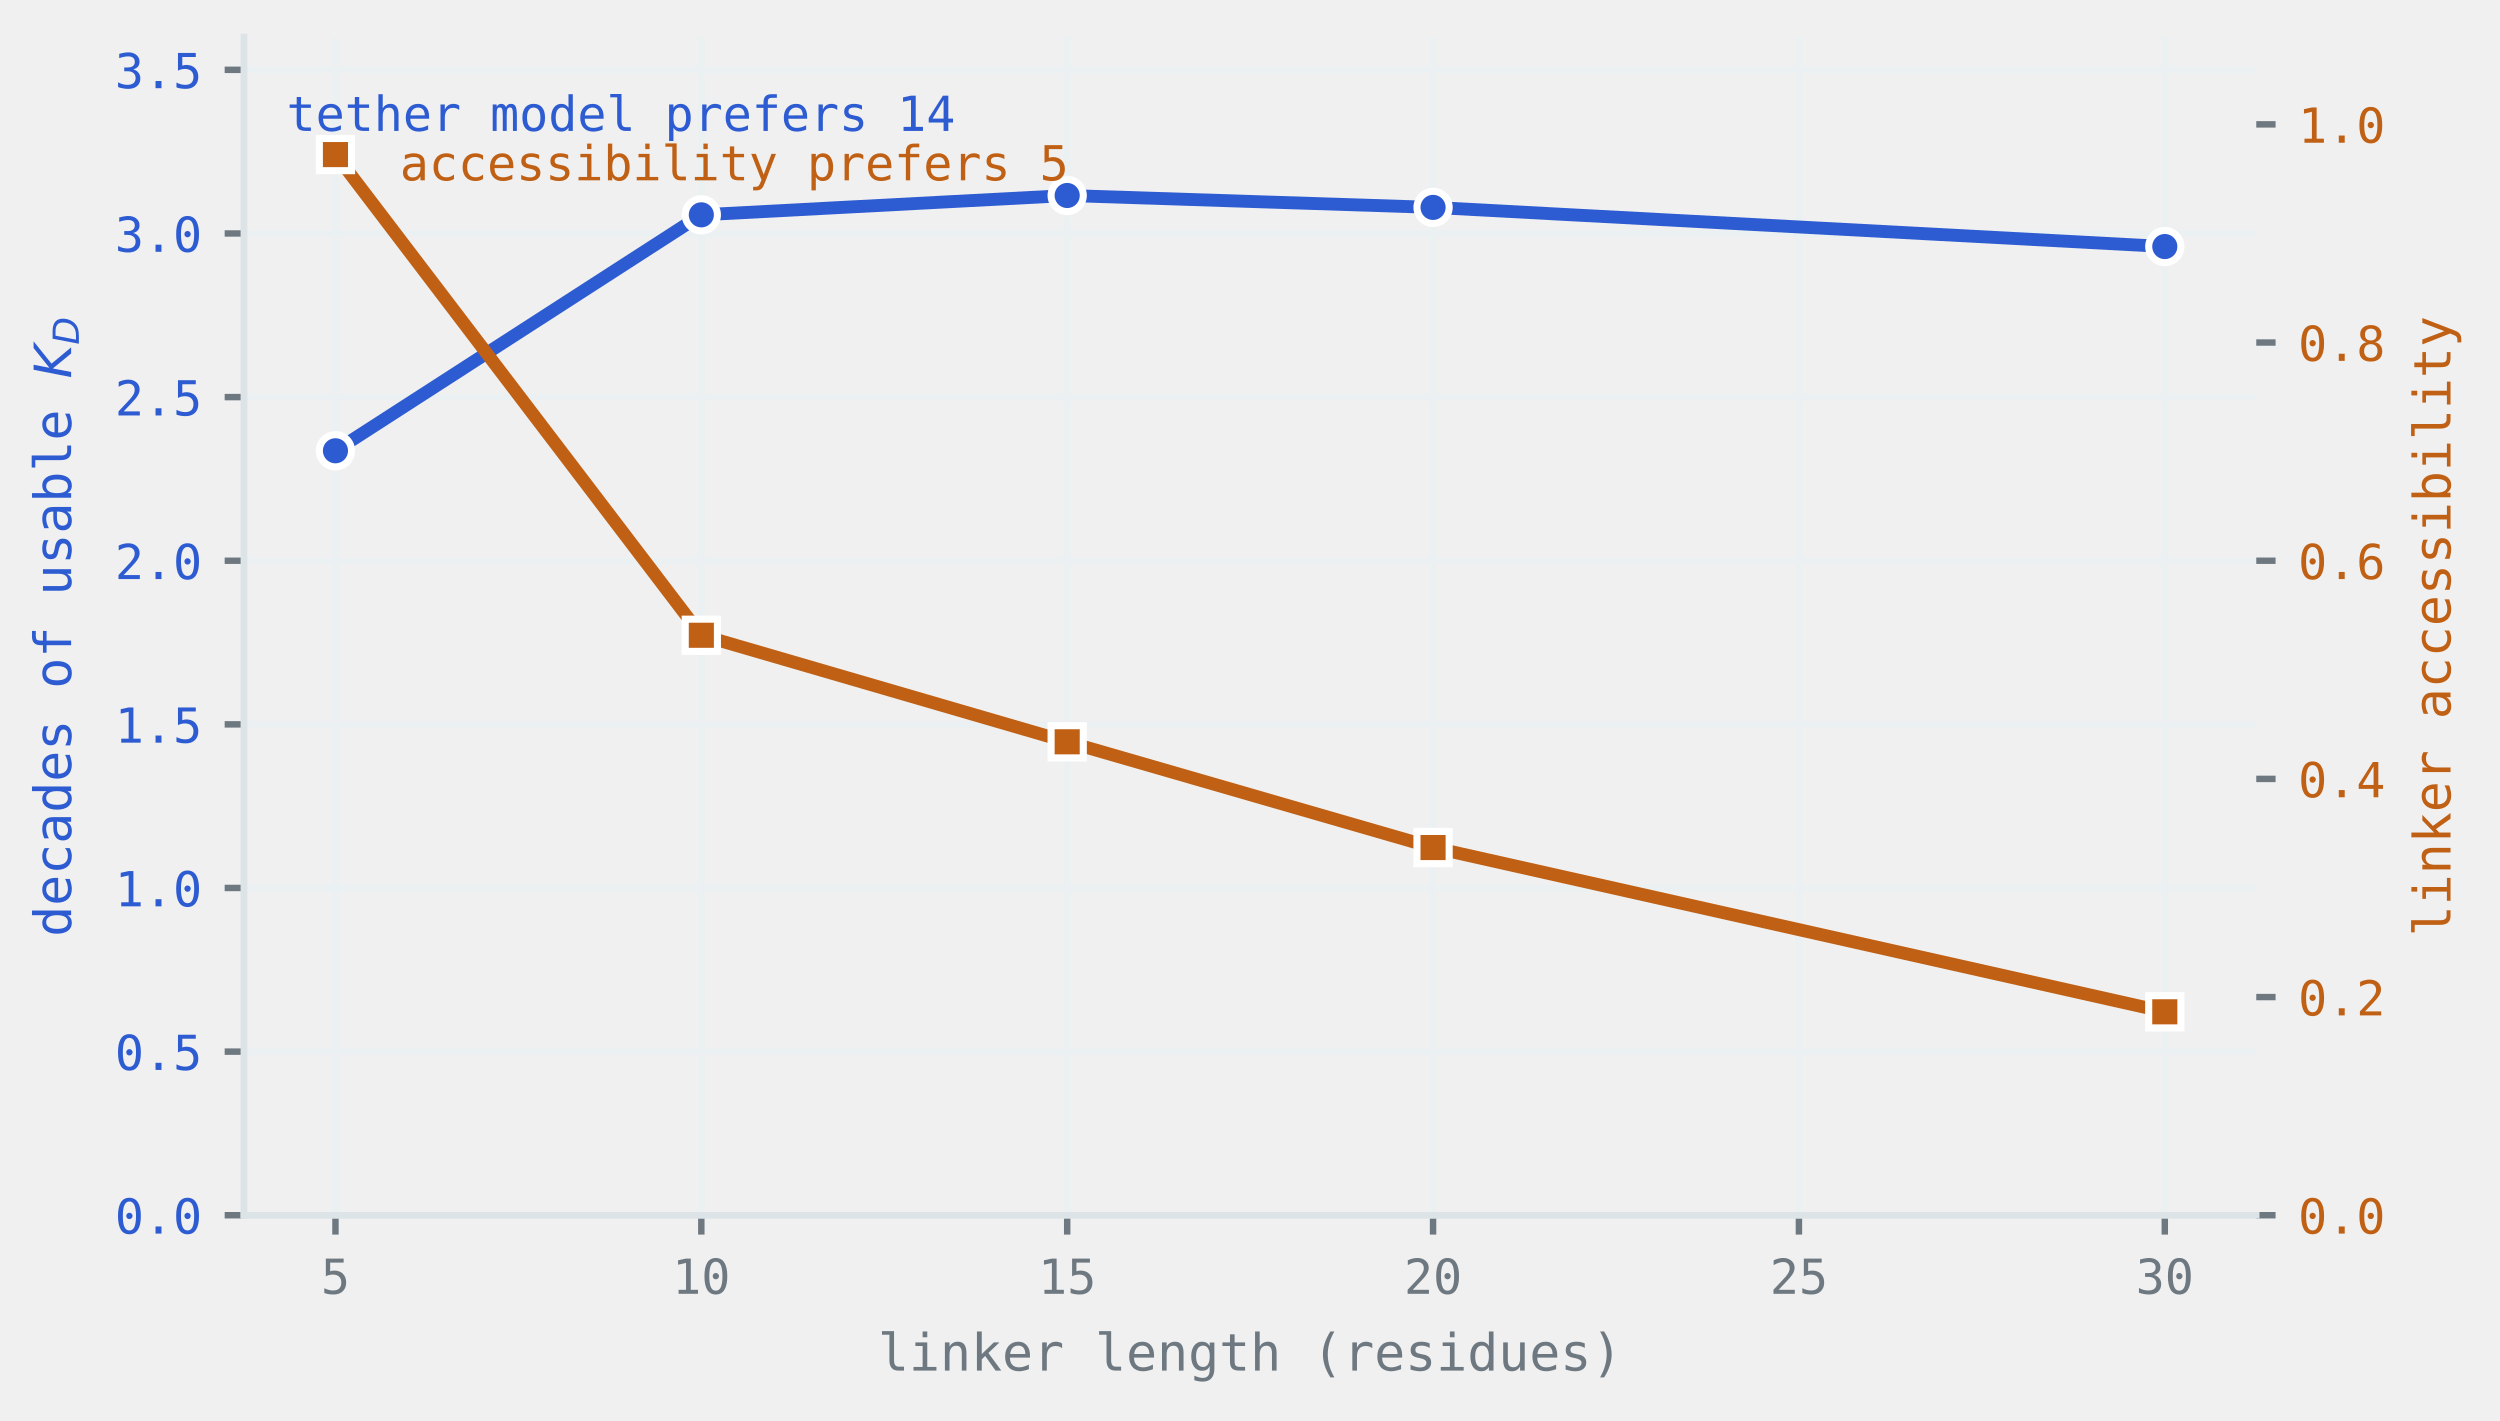
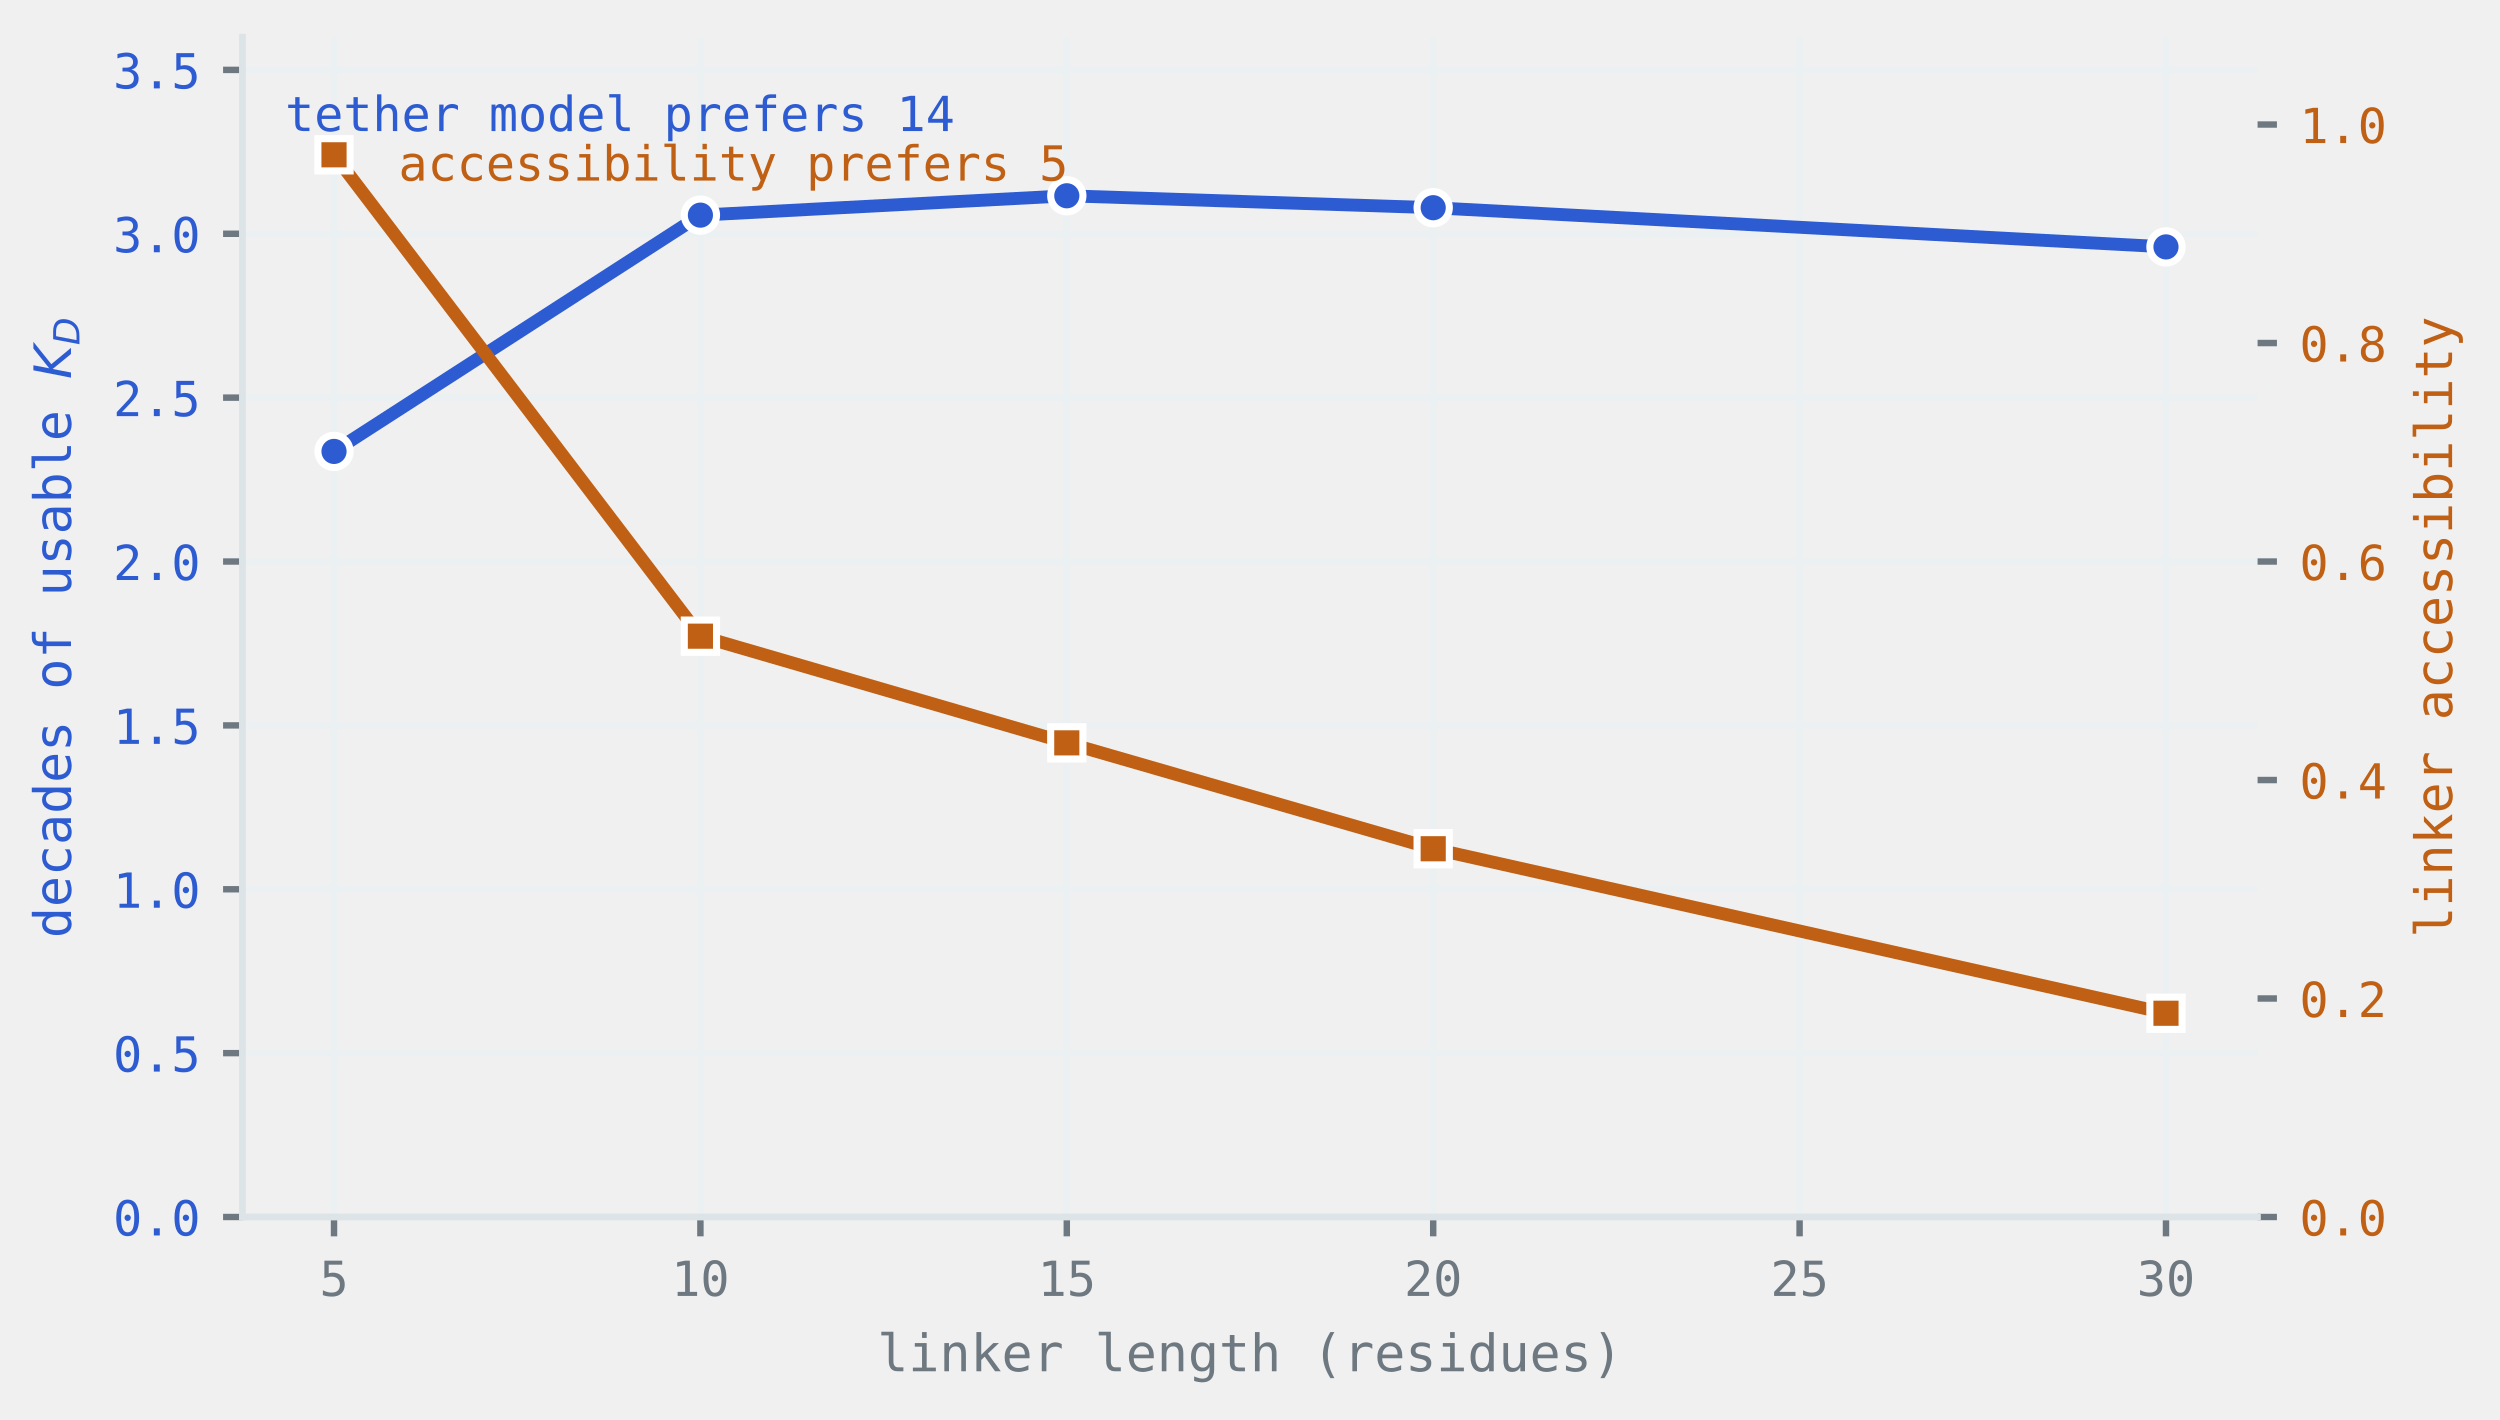
- <svg xmlns="http://www.w3.org/2000/svg" xmlns:xlink="http://www.w3.org/1999/xlink" width="388.216pt" height="220.515pt" viewBox="0 0 388.216 220.515" version="1.1">
+ <svg xmlns="http://www.w3.org/2000/svg" xmlns:xlink="http://www.w3.org/1999/xlink" width="387.661pt" height="220.11pt" viewBox="0 0 387.661 220.11" version="1.1">
  <defs>
    <style type="text/css">*{stroke-linejoin: round; stroke-linecap: butt}</style>
  </defs>
  <g id="figure_1">
    <g id="patch_1">
-       <path d="M 0 220.515  L 388.216 220.515  L 388.216 0  L 0 0  L 0 220.515  z " style="fill: none" />
+       <path d="M 0 220.11  L 387.661 220.11  L 387.661 0  L 0 0  L 0 220.11  z " style="fill: none" />
    </g>
    <g id="axes_1">
      <g id="patch_2">
-         <path d="M 37.888 188.712  L 350.368 188.712  L 350.368 5.76  L 37.888 5.76  L 37.888 188.712  z " style="fill: none" />
+         <path d="M 37.591 188.712  L 350.071 188.712  L 350.071 5.76  L 37.591 5.76  L 37.591 188.712  z " style="fill: none" />
      </g>
      <g id="matplotlib.axis_1">
        <g id="xtick_1">
          <g id="line2d_1">
-             <path d="M 52.091 188.712  L 52.091 5.76  " clip-path="url(#p0e1cb37d01)" style="fill: none; stroke: #ebf0f2; stroke-linecap: square" />
+             <path d="M 51.794 188.712  L 51.794 5.76  " clip-path="url(#p059fab577d)" style="fill: none; stroke: #ebf0f2; stroke-linecap: square" />
          </g>
          <g id="line2d_2">
            <defs>
-               <path id="m43f0a8d6e1" d="M 0 0  L 0 3  " style="stroke: #6e7880" />
+               <path id="m572e40e582" d="M 0 0  L 0 3  " style="stroke: #6e7880" />
            </defs>
            <g>
-               <use xlink:href="#m43f0a8d6e1" x="52.091" y="188.712" style="fill: #6e7880; stroke: #6e7880" />
+               <use xlink:href="#m572e40e582" x="51.794" y="188.712" style="fill: #6e7880; stroke: #6e7880" />
            </g>
          </g>
          <g id="text_1">
-             <text style="font-size: 7.5px; font-family: 'DejaVu Sans Mono', 'SF Mono', 'Menlo', 'Consolas', 'Bitstream Vera Sans Mono', 'Computer Modern Typewriter', 'Andale Mono', 'Nimbus Mono L', 'Courier New', 'Courier', 'Fixed', 'Terminal', monospace; text-anchor: middle; fill: #6e7880" x="52.091" y="200.91" transform="rotate(-0 52.09121 200.9102)">5</text>
+             <text style="font-size: 7.5px; font-family: 'DejaVu Sans Mono', 'SF Mono', 'Menlo', 'Consolas', 'Bitstream Vera Sans Mono', 'Computer Modern Typewriter', 'Andale Mono', 'Nimbus Mono L', 'Courier New', 'Courier', 'Fixed', 'Terminal', monospace; text-anchor: middle; fill: #6e7880" x="51.794" y="200.951" transform="rotate(-0 51.79434 200.9507)">5</text>
          </g>
        </g>
        <g id="xtick_2">
          <g id="line2d_3">
-             <path d="M 108.906 188.712  L 108.906 5.76  " clip-path="url(#p0e1cb37d01)" style="fill: none; stroke: #ebf0f2; stroke-linecap: square" />
+             <path d="M 108.609 188.712  L 108.609 5.76  " clip-path="url(#p059fab577d)" style="fill: none; stroke: #ebf0f2; stroke-linecap: square" />
          </g>
          <g id="line2d_4">
            <g>
-               <use xlink:href="#m43f0a8d6e1" x="108.906" y="188.712" style="fill: #6e7880; stroke: #6e7880" />
+               <use xlink:href="#m572e40e582" x="108.609" y="188.712" style="fill: #6e7880; stroke: #6e7880" />
            </g>
          </g>
          <g id="text_2">
-             <text style="font-size: 7.5px; font-family: 'DejaVu Sans Mono', 'SF Mono', 'Menlo', 'Consolas', 'Bitstream Vera Sans Mono', 'Computer Modern Typewriter', 'Andale Mono', 'Nimbus Mono L', 'Courier New', 'Courier', 'Fixed', 'Terminal', monospace; text-anchor: middle; fill: #6e7880" x="108.906" y="200.91" transform="rotate(-0 108.9058 200.9102)">10</text>
+             <text style="font-size: 7.5px; font-family: 'DejaVu Sans Mono', 'SF Mono', 'Menlo', 'Consolas', 'Bitstream Vera Sans Mono', 'Computer Modern Typewriter', 'Andale Mono', 'Nimbus Mono L', 'Courier New', 'Courier', 'Fixed', 'Terminal', monospace; text-anchor: middle; fill: #6e7880" x="108.609" y="200.951" transform="rotate(-0 108.6089 200.9507)">10</text>
          </g>
        </g>
        <g id="xtick_3">
          <g id="line2d_5">
-             <path d="M 165.72 188.712  L 165.72 5.76  " clip-path="url(#p0e1cb37d01)" style="fill: none; stroke: #ebf0f2; stroke-linecap: square" />
+             <path d="M 165.423 188.712  L 165.423 5.76  " clip-path="url(#p059fab577d)" style="fill: none; stroke: #ebf0f2; stroke-linecap: square" />
          </g>
          <g id="line2d_6">
            <g>
-               <use xlink:href="#m43f0a8d6e1" x="165.72" y="188.712" style="fill: #6e7880; stroke: #6e7880" />
+               <use xlink:href="#m572e40e582" x="165.423" y="188.712" style="fill: #6e7880; stroke: #6e7880" />
            </g>
          </g>
          <g id="text_3">
-             <text style="font-size: 7.5px; font-family: 'DejaVu Sans Mono', 'SF Mono', 'Menlo', 'Consolas', 'Bitstream Vera Sans Mono', 'Computer Modern Typewriter', 'Andale Mono', 'Nimbus Mono L', 'Courier New', 'Courier', 'Fixed', 'Terminal', monospace; text-anchor: middle; fill: #6e7880" x="165.72" y="200.91" transform="rotate(-0 165.7203 200.9102)">15</text>
+             <text style="font-size: 7.5px; font-family: 'DejaVu Sans Mono', 'SF Mono', 'Menlo', 'Consolas', 'Bitstream Vera Sans Mono', 'Computer Modern Typewriter', 'Andale Mono', 'Nimbus Mono L', 'Courier New', 'Courier', 'Fixed', 'Terminal', monospace; text-anchor: middle; fill: #6e7880" x="165.423" y="200.951" transform="rotate(-0 165.4234 200.9507)">15</text>
          </g>
        </g>
        <g id="xtick_4">
          <g id="line2d_7">
-             <path d="M 222.535 188.712  L 222.535 5.76  " clip-path="url(#p0e1cb37d01)" style="fill: none; stroke: #ebf0f2; stroke-linecap: square" />
+             <path d="M 222.238 188.712  L 222.238 5.76  " clip-path="url(#p059fab577d)" style="fill: none; stroke: #ebf0f2; stroke-linecap: square" />
          </g>
          <g id="line2d_8">
            <g>
-               <use xlink:href="#m43f0a8d6e1" x="222.535" y="188.712" style="fill: #6e7880; stroke: #6e7880" />
+               <use xlink:href="#m572e40e582" x="222.238" y="188.712" style="fill: #6e7880; stroke: #6e7880" />
            </g>
          </g>
          <g id="text_4">
-             <text style="font-size: 7.5px; font-family: 'DejaVu Sans Mono', 'SF Mono', 'Menlo', 'Consolas', 'Bitstream Vera Sans Mono', 'Computer Modern Typewriter', 'Andale Mono', 'Nimbus Mono L', 'Courier New', 'Courier', 'Fixed', 'Terminal', monospace; text-anchor: middle; fill: #6e7880" x="222.535" y="200.91" transform="rotate(-0 222.5349 200.9102)">20</text>
+             <text style="font-size: 7.5px; font-family: 'DejaVu Sans Mono', 'SF Mono', 'Menlo', 'Consolas', 'Bitstream Vera Sans Mono', 'Computer Modern Typewriter', 'Andale Mono', 'Nimbus Mono L', 'Courier New', 'Courier', 'Fixed', 'Terminal', monospace; text-anchor: middle; fill: #6e7880" x="222.238" y="200.951" transform="rotate(-0 222.238 200.9507)">20</text>
          </g>
        </g>
        <g id="xtick_5">
          <g id="line2d_9">
-             <path d="M 279.349 188.712  L 279.349 5.76  " clip-path="url(#p0e1cb37d01)" style="fill: none; stroke: #ebf0f2; stroke-linecap: square" />
+             <path d="M 279.053 188.712  L 279.053 5.76  " clip-path="url(#p059fab577d)" style="fill: none; stroke: #ebf0f2; stroke-linecap: square" />
          </g>
          <g id="line2d_10">
            <g>
-               <use xlink:href="#m43f0a8d6e1" x="279.349" y="188.712" style="fill: #6e7880; stroke: #6e7880" />
+               <use xlink:href="#m572e40e582" x="279.053" y="188.712" style="fill: #6e7880; stroke: #6e7880" />
            </g>
          </g>
          <g id="text_5">
-             <text style="font-size: 7.5px; font-family: 'DejaVu Sans Mono', 'SF Mono', 'Menlo', 'Consolas', 'Bitstream Vera Sans Mono', 'Computer Modern Typewriter', 'Andale Mono', 'Nimbus Mono L', 'Courier New', 'Courier', 'Fixed', 'Terminal', monospace; text-anchor: middle; fill: #6e7880" x="279.349" y="200.91" transform="rotate(-0 279.3494 200.9102)">25</text>
+             <text style="font-size: 7.5px; font-family: 'DejaVu Sans Mono', 'SF Mono', 'Menlo', 'Consolas', 'Bitstream Vera Sans Mono', 'Computer Modern Typewriter', 'Andale Mono', 'Nimbus Mono L', 'Courier New', 'Courier', 'Fixed', 'Terminal', monospace; text-anchor: middle; fill: #6e7880" x="279.053" y="200.951" transform="rotate(-0 279.0525 200.9507)">25</text>
          </g>
        </g>
        <g id="xtick_6">
          <g id="line2d_11">
-             <path d="M 336.164 188.712  L 336.164 5.76  " clip-path="url(#p0e1cb37d01)" style="fill: none; stroke: #ebf0f2; stroke-linecap: square" />
+             <path d="M 335.867 188.712  L 335.867 5.76  " clip-path="url(#p059fab577d)" style="fill: none; stroke: #ebf0f2; stroke-linecap: square" />
          </g>
          <g id="line2d_12">
            <g>
-               <use xlink:href="#m43f0a8d6e1" x="336.164" y="188.712" style="fill: #6e7880; stroke: #6e7880" />
+               <use xlink:href="#m572e40e582" x="335.867" y="188.712" style="fill: #6e7880; stroke: #6e7880" />
            </g>
          </g>
          <g id="text_6">
-             <text style="font-size: 7.5px; font-family: 'DejaVu Sans Mono', 'SF Mono', 'Menlo', 'Consolas', 'Bitstream Vera Sans Mono', 'Computer Modern Typewriter', 'Andale Mono', 'Nimbus Mono L', 'Courier New', 'Courier', 'Fixed', 'Terminal', monospace; text-anchor: middle; fill: #6e7880" x="336.164" y="200.91" transform="rotate(-0 336.1639 200.9102)">30</text>
+             <text style="font-size: 7.5px; font-family: 'DejaVu Sans Mono', 'SF Mono', 'Menlo', 'Consolas', 'Bitstream Vera Sans Mono', 'Computer Modern Typewriter', 'Andale Mono', 'Nimbus Mono L', 'Courier New', 'Courier', 'Fixed', 'Terminal', monospace; text-anchor: middle; fill: #6e7880" x="335.867" y="200.951" transform="rotate(-0 335.8671 200.9507)">30</text>
          </g>
        </g>
        <g id="text_7">
-           <text style="font-size: 8px; font-family: 'DejaVu Sans Mono', 'SF Mono', 'Menlo', 'Consolas', 'Bitstream Vera Sans Mono', 'Computer Modern Typewriter', 'Andale Mono', 'Nimbus Mono L', 'Courier New', 'Courier', 'Fixed', 'Terminal', monospace; text-anchor: middle; fill: #6e7880" x="194.128" y="212.833" transform="rotate(-0 194.1276 212.8332)">linker length  (residues)</text>
+           <text style="font-size: 8px; font-family: 'DejaVu Sans Mono', 'SF Mono', 'Menlo', 'Consolas', 'Bitstream Vera Sans Mono', 'Computer Modern Typewriter', 'Andale Mono', 'Nimbus Mono L', 'Courier New', 'Courier', 'Fixed', 'Terminal', monospace; text-anchor: middle; fill: #6e7880" x="193.831" y="212.632" transform="rotate(-0 193.8307 212.6317)">linker length  (residues)</text>
        </g>
      </g>
      <g id="matplotlib.axis_2">
        <g id="ytick_1">
          <g id="line2d_13">
-             <path d="M 37.888 188.712  L 350.368 188.712  " clip-path="url(#p0e1cb37d01)" style="fill: none; stroke: #ebf0f2; stroke-linecap: square" />
+             <path d="M 37.591 188.712  L 350.071 188.712  " clip-path="url(#p059fab577d)" style="fill: none; stroke: #ebf0f2; stroke-linecap: square" />
          </g>
          <g id="line2d_14">
            <defs>
-               <path id="m492b4dd568" d="M 0 0  L -3 0  " style="stroke: #6e7880" />
+               <path id="m872bab0281" d="M 0 0  L -3 0  " style="stroke: #6e7880" />
            </defs>
            <g>
-               <use xlink:href="#m492b4dd568" x="37.888" y="188.712" style="fill: #6e7880; stroke: #6e7880" />
+               <use xlink:href="#m872bab0281" x="37.591" y="188.712" style="fill: #6e7880; stroke: #6e7880" />
            </g>
          </g>
          <g id="text_8">
-             <text style="font-size: 7.5px; font-family: 'DejaVu Sans Mono', 'SF Mono', 'Menlo', 'Consolas', 'Bitstream Vera Sans Mono', 'Computer Modern Typewriter', 'Andale Mono', 'Nimbus Mono L', 'Courier New', 'Courier', 'Fixed', 'Terminal', monospace; text-anchor: end; fill: #2d5bd1" x="31.388" y="191.561" transform="rotate(-0 31.38758 191.5611)">0.0</text>
+             <text style="font-size: 7.5px; font-family: 'DejaVu Sans Mono', 'SF Mono', 'Menlo', 'Consolas', 'Bitstream Vera Sans Mono', 'Computer Modern Typewriter', 'Andale Mono', 'Nimbus Mono L', 'Courier New', 'Courier', 'Fixed', 'Terminal', monospace; text-anchor: end; fill: #2d5bd1" x="31.091" y="191.581" transform="rotate(-0 31.0907 191.5813)">0.0</text>
          </g>
        </g>
        <g id="ytick_2">
          <g id="line2d_15">
-             <path d="M 37.888 163.302  L 350.368 163.302  " clip-path="url(#p0e1cb37d01)" style="fill: none; stroke: #ebf0f2; stroke-linecap: square" />
+             <path d="M 37.591 163.302  L 350.071 163.302  " clip-path="url(#p059fab577d)" style="fill: none; stroke: #ebf0f2; stroke-linecap: square" />
          </g>
          <g id="line2d_16">
            <g>
-               <use xlink:href="#m492b4dd568" x="37.888" y="163.302" style="fill: #6e7880; stroke: #6e7880" />
+               <use xlink:href="#m872bab0281" x="37.591" y="163.302" style="fill: #6e7880; stroke: #6e7880" />
            </g>
          </g>
          <g id="text_9">
-             <text style="font-size: 7.5px; font-family: 'DejaVu Sans Mono', 'SF Mono', 'Menlo', 'Consolas', 'Bitstream Vera Sans Mono', 'Computer Modern Typewriter', 'Andale Mono', 'Nimbus Mono L', 'Courier New', 'Courier', 'Fixed', 'Terminal', monospace; text-anchor: end; fill: #2d5bd1" x="31.388" y="166.151" transform="rotate(-0 31.38758 166.1511)">0.5</text>
+             <text style="font-size: 7.5px; font-family: 'DejaVu Sans Mono', 'SF Mono', 'Menlo', 'Consolas', 'Bitstream Vera Sans Mono', 'Computer Modern Typewriter', 'Andale Mono', 'Nimbus Mono L', 'Courier New', 'Courier', 'Fixed', 'Terminal', monospace; text-anchor: end; fill: #2d5bd1" x="31.091" y="166.171" transform="rotate(-0 31.0907 166.1713)">0.5</text>
          </g>
        </g>
        <g id="ytick_3">
          <g id="line2d_17">
-             <path d="M 37.888 137.892  L 350.368 137.892  " clip-path="url(#p0e1cb37d01)" style="fill: none; stroke: #ebf0f2; stroke-linecap: square" />
+             <path d="M 37.591 137.892  L 350.071 137.892  " clip-path="url(#p059fab577d)" style="fill: none; stroke: #ebf0f2; stroke-linecap: square" />
          </g>
          <g id="line2d_18">
            <g>
-               <use xlink:href="#m492b4dd568" x="37.888" y="137.892" style="fill: #6e7880; stroke: #6e7880" />
+               <use xlink:href="#m872bab0281" x="37.591" y="137.892" style="fill: #6e7880; stroke: #6e7880" />
            </g>
          </g>
          <g id="text_10">
-             <text style="font-size: 7.5px; font-family: 'DejaVu Sans Mono', 'SF Mono', 'Menlo', 'Consolas', 'Bitstream Vera Sans Mono', 'Computer Modern Typewriter', 'Andale Mono', 'Nimbus Mono L', 'Courier New', 'Courier', 'Fixed', 'Terminal', monospace; text-anchor: end; fill: #2d5bd1" x="31.388" y="140.741" transform="rotate(-0 31.38758 140.7411)">1.0</text>
+             <text style="font-size: 7.5px; font-family: 'DejaVu Sans Mono', 'SF Mono', 'Menlo', 'Consolas', 'Bitstream Vera Sans Mono', 'Computer Modern Typewriter', 'Andale Mono', 'Nimbus Mono L', 'Courier New', 'Courier', 'Fixed', 'Terminal', monospace; text-anchor: end; fill: #2d5bd1" x="31.091" y="140.761" transform="rotate(-0 31.0907 140.7613)">1.0</text>
          </g>
        </g>
        <g id="ytick_4">
          <g id="line2d_19">
-             <path d="M 37.888 112.482  L 350.368 112.482  " clip-path="url(#p0e1cb37d01)" style="fill: none; stroke: #ebf0f2; stroke-linecap: square" />
+             <path d="M 37.591 112.482  L 350.071 112.482  " clip-path="url(#p059fab577d)" style="fill: none; stroke: #ebf0f2; stroke-linecap: square" />
          </g>
          <g id="line2d_20">
            <g>
-               <use xlink:href="#m492b4dd568" x="37.888" y="112.482" style="fill: #6e7880; stroke: #6e7880" />
+               <use xlink:href="#m872bab0281" x="37.591" y="112.482" style="fill: #6e7880; stroke: #6e7880" />
            </g>
          </g>
          <g id="text_11">
-             <text style="font-size: 7.5px; font-family: 'DejaVu Sans Mono', 'SF Mono', 'Menlo', 'Consolas', 'Bitstream Vera Sans Mono', 'Computer Modern Typewriter', 'Andale Mono', 'Nimbus Mono L', 'Courier New', 'Courier', 'Fixed', 'Terminal', monospace; text-anchor: end; fill: #2d5bd1" x="31.388" y="115.331" transform="rotate(-0 31.38758 115.3311)">1.5</text>
+             <text style="font-size: 7.5px; font-family: 'DejaVu Sans Mono', 'SF Mono', 'Menlo', 'Consolas', 'Bitstream Vera Sans Mono', 'Computer Modern Typewriter', 'Andale Mono', 'Nimbus Mono L', 'Courier New', 'Courier', 'Fixed', 'Terminal', monospace; text-anchor: end; fill: #2d5bd1" x="31.091" y="115.351" transform="rotate(-0 31.0907 115.3513)">1.5</text>
          </g>
        </g>
        <g id="ytick_5">
          <g id="line2d_21">
-             <path d="M 37.888 87.072  L 350.368 87.072  " clip-path="url(#p0e1cb37d01)" style="fill: none; stroke: #ebf0f2; stroke-linecap: square" />
+             <path d="M 37.591 87.072  L 350.071 87.072  " clip-path="url(#p059fab577d)" style="fill: none; stroke: #ebf0f2; stroke-linecap: square" />
          </g>
          <g id="line2d_22">
            <g>
-               <use xlink:href="#m492b4dd568" x="37.888" y="87.072" style="fill: #6e7880; stroke: #6e7880" />
+               <use xlink:href="#m872bab0281" x="37.591" y="87.072" style="fill: #6e7880; stroke: #6e7880" />
            </g>
          </g>
          <g id="text_12">
-             <text style="font-size: 7.5px; font-family: 'DejaVu Sans Mono', 'SF Mono', 'Menlo', 'Consolas', 'Bitstream Vera Sans Mono', 'Computer Modern Typewriter', 'Andale Mono', 'Nimbus Mono L', 'Courier New', 'Courier', 'Fixed', 'Terminal', monospace; text-anchor: end; fill: #2d5bd1" x="31.388" y="89.921" transform="rotate(-0 31.38758 89.92112)">2.0</text>
+             <text style="font-size: 7.5px; font-family: 'DejaVu Sans Mono', 'SF Mono', 'Menlo', 'Consolas', 'Bitstream Vera Sans Mono', 'Computer Modern Typewriter', 'Andale Mono', 'Nimbus Mono L', 'Courier New', 'Courier', 'Fixed', 'Terminal', monospace; text-anchor: end; fill: #2d5bd1" x="31.091" y="89.941" transform="rotate(-0 31.0907 89.94134)">2.0</text>
          </g>
        </g>
        <g id="ytick_6">
          <g id="line2d_23">
-             <path d="M 37.888 61.662  L 350.368 61.662  " clip-path="url(#p0e1cb37d01)" style="fill: none; stroke: #ebf0f2; stroke-linecap: square" />
+             <path d="M 37.591 61.662  L 350.071 61.662  " clip-path="url(#p059fab577d)" style="fill: none; stroke: #ebf0f2; stroke-linecap: square" />
          </g>
          <g id="line2d_24">
            <g>
-               <use xlink:href="#m492b4dd568" x="37.888" y="61.662" style="fill: #6e7880; stroke: #6e7880" />
+               <use xlink:href="#m872bab0281" x="37.591" y="61.662" style="fill: #6e7880; stroke: #6e7880" />
            </g>
          </g>
          <g id="text_13">
-             <text style="font-size: 7.5px; font-family: 'DejaVu Sans Mono', 'SF Mono', 'Menlo', 'Consolas', 'Bitstream Vera Sans Mono', 'Computer Modern Typewriter', 'Andale Mono', 'Nimbus Mono L', 'Courier New', 'Courier', 'Fixed', 'Terminal', monospace; text-anchor: end; fill: #2d5bd1" x="31.388" y="64.511" transform="rotate(-0 31.38758 64.51112)">2.5</text>
+             <text style="font-size: 7.5px; font-family: 'DejaVu Sans Mono', 'SF Mono', 'Menlo', 'Consolas', 'Bitstream Vera Sans Mono', 'Computer Modern Typewriter', 'Andale Mono', 'Nimbus Mono L', 'Courier New', 'Courier', 'Fixed', 'Terminal', monospace; text-anchor: end; fill: #2d5bd1" x="31.091" y="64.531" transform="rotate(-0 31.0907 64.53134)">2.5</text>
          </g>
        </g>
        <g id="ytick_7">
          <g id="line2d_25">
-             <path d="M 37.888 36.252  L 350.368 36.252  " clip-path="url(#p0e1cb37d01)" style="fill: none; stroke: #ebf0f2; stroke-linecap: square" />
+             <path d="M 37.591 36.252  L 350.071 36.252  " clip-path="url(#p059fab577d)" style="fill: none; stroke: #ebf0f2; stroke-linecap: square" />
          </g>
          <g id="line2d_26">
            <g>
-               <use xlink:href="#m492b4dd568" x="37.888" y="36.252" style="fill: #6e7880; stroke: #6e7880" />
+               <use xlink:href="#m872bab0281" x="37.591" y="36.252" style="fill: #6e7880; stroke: #6e7880" />
            </g>
          </g>
          <g id="text_14">
-             <text style="font-size: 7.5px; font-family: 'DejaVu Sans Mono', 'SF Mono', 'Menlo', 'Consolas', 'Bitstream Vera Sans Mono', 'Computer Modern Typewriter', 'Andale Mono', 'Nimbus Mono L', 'Courier New', 'Courier', 'Fixed', 'Terminal', monospace; text-anchor: end; fill: #2d5bd1" x="31.388" y="39.101" transform="rotate(-0 31.38758 39.10112)">3.0</text>
+             <text style="font-size: 7.5px; font-family: 'DejaVu Sans Mono', 'SF Mono', 'Menlo', 'Consolas', 'Bitstream Vera Sans Mono', 'Computer Modern Typewriter', 'Andale Mono', 'Nimbus Mono L', 'Courier New', 'Courier', 'Fixed', 'Terminal', monospace; text-anchor: end; fill: #2d5bd1" x="31.091" y="39.121" transform="rotate(-0 31.0907 39.12134)">3.0</text>
          </g>
        </g>
        <g id="ytick_8">
          <g id="line2d_27">
-             <path d="M 37.888 10.842  L 350.368 10.842  " clip-path="url(#p0e1cb37d01)" style="fill: none; stroke: #ebf0f2; stroke-linecap: square" />
+             <path d="M 37.591 10.842  L 350.071 10.842  " clip-path="url(#p059fab577d)" style="fill: none; stroke: #ebf0f2; stroke-linecap: square" />
          </g>
          <g id="line2d_28">
            <g>
-               <use xlink:href="#m492b4dd568" x="37.888" y="10.842" style="fill: #6e7880; stroke: #6e7880" />
+               <use xlink:href="#m872bab0281" x="37.591" y="10.842" style="fill: #6e7880; stroke: #6e7880" />
            </g>
          </g>
          <g id="text_15">
-             <text style="font-size: 7.5px; font-family: 'DejaVu Sans Mono', 'SF Mono', 'Menlo', 'Consolas', 'Bitstream Vera Sans Mono', 'Computer Modern Typewriter', 'Andale Mono', 'Nimbus Mono L', 'Courier New', 'Courier', 'Fixed', 'Terminal', monospace; text-anchor: end; fill: #2d5bd1" x="31.388" y="13.691" transform="rotate(-0 31.38758 13.69112)">3.5</text>
+             <text style="font-size: 7.5px; font-family: 'DejaVu Sans Mono', 'SF Mono', 'Menlo', 'Consolas', 'Bitstream Vera Sans Mono', 'Computer Modern Typewriter', 'Andale Mono', 'Nimbus Mono L', 'Courier New', 'Courier', 'Fixed', 'Terminal', monospace; text-anchor: end; fill: #2d5bd1" x="31.091" y="13.711" transform="rotate(-0 31.0907 13.71134)">3.5</text>
          </g>
        </g>
        <g id="text_16">
-           <g style="fill: #2d5bd1" transform="translate(11.92 145.476) rotate(-90)">
+           <g style="fill: #2d5bd1" transform="translate(11.88125 145.476) rotate(-90)">
            <text>
              <tspan x="0" y="-0.875" style="font-size: 8px; font-family: 'DejaVu Sans Mono'; fill: #2d5bd1">d</tspan>
              <tspan x="4.816" y="-0.875" style="font-size: 8px; font-family: 'DejaVu Sans Mono'; fill: #2d5bd1">e</tspan>
              <tspan x="9.633" y="-0.875" style="font-size: 8px; font-family: 'DejaVu Sans Mono'; fill: #2d5bd1">c</tspan>
              <tspan x="14.449" y="-0.875" style="font-size: 8px; font-family: 'DejaVu Sans Mono'; fill: #2d5bd1">a</tspan>
              <tspan x="19.266" y="-0.875" style="font-size: 8px; font-family: 'DejaVu Sans Mono'; fill: #2d5bd1">d</tspan>
              <tspan x="24.082" y="-0.875" style="font-size: 8px; font-family: 'DejaVu Sans Mono'; fill: #2d5bd1">e</tspan>
              <tspan x="28.898" y="-0.875" style="font-size: 8px; font-family: 'DejaVu Sans Mono'; fill: #2d5bd1">s</tspan>
              <tspan x="33.715" y="-0.875" style="font-size: 8px; font-family: 'DejaVu Sans Mono'; fill: #2d5bd1"> </tspan>
              <tspan x="38.531" y="-0.875" style="font-size: 8px; font-family: 'DejaVu Sans Mono'; fill: #2d5bd1">o</tspan>
              <tspan x="43.348" y="-0.875" style="font-size: 8px; font-family: 'DejaVu Sans Mono'; fill: #2d5bd1">f</tspan>
              <tspan x="48.164" y="-0.875" style="font-size: 8px; font-family: 'DejaVu Sans Mono'; fill: #2d5bd1"> </tspan>
              <tspan x="52.98" y="-0.875" style="font-size: 8px; font-family: 'DejaVu Sans Mono'; fill: #2d5bd1">u</tspan>
              <tspan x="57.797" y="-0.875" style="font-size: 8px; font-family: 'DejaVu Sans Mono'; fill: #2d5bd1">s</tspan>
              <tspan x="62.613" y="-0.875" style="font-size: 8px; font-family: 'DejaVu Sans Mono'; fill: #2d5bd1">a</tspan>
              <tspan x="67.43" y="-0.875" style="font-size: 8px; font-family: 'DejaVu Sans Mono'; fill: #2d5bd1">b</tspan>
              <tspan x="72.246" y="-0.875" style="font-size: 8px; font-family: 'DejaVu Sans Mono'; fill: #2d5bd1">l</tspan>
              <tspan x="77.062" y="-0.875" style="font-size: 8px; font-family: 'DejaVu Sans Mono'; fill: #2d5bd1">e</tspan>
              <tspan x="81.879" y="-0.875" style="font-size: 8px; font-family: 'DejaVu Sans Mono'; fill: #2d5bd1"> </tspan>
              <tspan x="86.695" y="-0.875" style="font-style: oblique; font-size: 8px; font-family: 'DejaVu Sans'; fill: #2d5bd1">K</tspan>
-               <tspan x="91.941" y="0.325" style="font-style: oblique; font-size: 5.6px; font-family: 'DejaVu Sans'; fill: #2d5bd1">D</tspan>
+               <tspan x="91.941" y="0.438" style="font-style: oblique; font-size: 5.6px; font-family: 'DejaVu Sans'; fill: #2d5bd1">D</tspan>
            </text>
          </g>
        </g>
      </g>
      <g id="line2d_29">
-         <path d="M 52.091 69.999  L 108.906 33.361  L 165.72 30.357  L 222.535 32.207  L 336.164 38.286  " clip-path="url(#p0e1cb37d01)" style="fill: none; stroke: #2d5bd1; stroke-width: 2; stroke-linecap: square" />
+         <path d="M 51.794 69.999  L 108.609 33.361  L 165.423 30.357  L 222.238 32.207  L 335.867 38.286  " clip-path="url(#p059fab577d)" style="fill: none; stroke: #2d5bd1; stroke-width: 2; stroke-linecap: square" />
        <defs>
-           <path id="m42d03a317e" d="M 0 2.5  C 0.663 2.5 1.299 2.237 1.768 1.768  C 2.237 1.299 2.5 0.663 2.5 0  C 2.5 -0.663 2.237 -1.299 1.768 -1.768  C 1.299 -2.237 0.663 -2.5 0 -2.5  C -0.663 -2.5 -1.299 -2.237 -1.768 -1.768  C -2.237 -1.299 -2.5 -0.663 -2.5 0  C -2.5 0.663 -2.237 1.299 -1.768 1.768  C -1.299 2.237 -0.663 2.5 0 2.5  z " style="stroke: #ffffff; stroke-width: 1.1" />
+           <path id="mc62d2e0668" d="M 0 2.5  C 0.663 2.5 1.299 2.237 1.768 1.768  C 2.237 1.299 2.5 0.663 2.5 0  C 2.5 -0.663 2.237 -1.299 1.768 -1.768  C 1.299 -2.237 0.663 -2.5 0 -2.5  C -0.663 -2.5 -1.299 -2.237 -1.768 -1.768  C -2.237 -1.299 -2.5 -0.663 -2.5 0  C -2.5 0.663 -2.237 1.299 -1.768 1.768  C -1.299 2.237 -0.663 2.5 0 2.5  z " style="stroke: #ffffff; stroke-width: 1.1" />
        </defs>
-         <g clip-path="url(#p0e1cb37d01)">
-           <use xlink:href="#m42d03a317e" x="52.091" y="69.999" style="fill: #2d5bd1; stroke: #ffffff; stroke-width: 1.1" />
-           <use xlink:href="#m42d03a317e" x="108.906" y="33.361" style="fill: #2d5bd1; stroke: #ffffff; stroke-width: 1.1" />
-           <use xlink:href="#m42d03a317e" x="165.72" y="30.357" style="fill: #2d5bd1; stroke: #ffffff; stroke-width: 1.1" />
-           <use xlink:href="#m42d03a317e" x="222.535" y="32.207" style="fill: #2d5bd1; stroke: #ffffff; stroke-width: 1.1" />
-           <use xlink:href="#m42d03a317e" x="336.164" y="38.286" style="fill: #2d5bd1; stroke: #ffffff; stroke-width: 1.1" />
+         <g clip-path="url(#p059fab577d)">
+           <use xlink:href="#mc62d2e0668" x="51.794" y="69.999" style="fill: #2d5bd1; stroke: #ffffff; stroke-width: 1.1" />
+           <use xlink:href="#mc62d2e0668" x="108.609" y="33.361" style="fill: #2d5bd1; stroke: #ffffff; stroke-width: 1.1" />
+           <use xlink:href="#mc62d2e0668" x="165.423" y="30.357" style="fill: #2d5bd1; stroke: #ffffff; stroke-width: 1.1" />
+           <use xlink:href="#mc62d2e0668" x="222.238" y="32.207" style="fill: #2d5bd1; stroke: #ffffff; stroke-width: 1.1" />
+           <use xlink:href="#mc62d2e0668" x="335.867" y="38.286" style="fill: #2d5bd1; stroke: #ffffff; stroke-width: 1.1" />
        </g>
      </g>
      <g id="patch_3">
-         <path d="M 37.888 188.712  L 37.888 5.76  " style="fill: none; stroke: #dde4e7; stroke-linejoin: miter; stroke-linecap: square" />
+         <path d="M 37.591 188.712  L 37.591 5.76  " style="fill: none; stroke: #dde4e7; stroke-linejoin: miter; stroke-linecap: square" />
      </g>
      <g id="patch_4">
-         <path d="M 37.888 188.712  L 350.368 188.712  " style="fill: none; stroke: #dde4e7; stroke-linejoin: miter; stroke-linecap: square" />
+         <path d="M 37.591 188.712  L 350.071 188.712  " style="fill: none; stroke: #dde4e7; stroke-linejoin: miter; stroke-linecap: square" />
      </g>
      <g id="text_17">
-         <text style="font-size: 7.5px; font-family: 'DejaVu Sans Mono', 'SF Mono', 'Menlo', 'Consolas', 'Bitstream Vera Sans Mono', 'Computer Modern Typewriter', 'Andale Mono', 'Nimbus Mono L', 'Courier New', 'Courier', 'Fixed', 'Terminal', monospace; text-anchor: end; fill: #2d5bd1" x="148.357" y="20.33" transform="rotate(-0 148.3574 20.32951)">tether model prefers 14</text>
+         <text style="font-size: 7.5px; font-family: 'DejaVu Sans Mono', 'SF Mono', 'Menlo', 'Consolas', 'Bitstream Vera Sans Mono', 'Computer Modern Typewriter', 'Andale Mono', 'Nimbus Mono L', 'Courier New', 'Courier', 'Fixed', 'Terminal', monospace; text-anchor: end; fill: #2d5bd1" x="148.061" y="20.33" transform="rotate(-0 148.0605 20.32951)">tether model prefers 14</text>
      </g>
    </g>
    <g id="axes_2">
      <g id="matplotlib.axis_3">
        <g id="ytick_9">
          <g id="line2d_30">
            <defs>
-               <path id="mc3f85c8683" d="M 0 0  L 3 0  " style="stroke: #6e7880" />
+               <path id="m4bd3f61ece" d="M 0 0  L 3 0  " style="stroke: #6e7880" />
            </defs>
            <g>
-               <use xlink:href="#mc3f85c8683" x="350.368" y="188.712" style="fill: #6e7880; stroke: #6e7880" />
+               <use xlink:href="#m4bd3f61ece" x="350.071" y="188.712" style="fill: #6e7880; stroke: #6e7880" />
            </g>
          </g>
          <g id="text_18">
-             <text style="font-size: 7.5px; font-family: 'DejaVu Sans Mono', 'SF Mono', 'Menlo', 'Consolas', 'Bitstream Vera Sans Mono', 'Computer Modern Typewriter', 'Andale Mono', 'Nimbus Mono L', 'Courier New', 'Courier', 'Fixed', 'Terminal', monospace; text-anchor: start; fill: #c06014" x="356.868" y="191.561" transform="rotate(-0 356.8676 191.5611)">0.0</text>
+             <text style="font-size: 7.5px; font-family: 'DejaVu Sans Mono', 'SF Mono', 'Menlo', 'Consolas', 'Bitstream Vera Sans Mono', 'Computer Modern Typewriter', 'Andale Mono', 'Nimbus Mono L', 'Courier New', 'Courier', 'Fixed', 'Terminal', monospace; text-anchor: start; fill: #c06014" x="356.571" y="191.581" transform="rotate(-0 356.5707 191.5813)">0.0</text>
          </g>
        </g>
        <g id="ytick_10">
          <g id="line2d_31">
            <g>
-               <use xlink:href="#mc3f85c8683" x="350.368" y="154.832" style="fill: #6e7880; stroke: #6e7880" />
+               <use xlink:href="#m4bd3f61ece" x="350.071" y="154.832" style="fill: #6e7880; stroke: #6e7880" />
            </g>
          </g>
          <g id="text_19">
-             <text style="font-size: 7.5px; font-family: 'DejaVu Sans Mono', 'SF Mono', 'Menlo', 'Consolas', 'Bitstream Vera Sans Mono', 'Computer Modern Typewriter', 'Andale Mono', 'Nimbus Mono L', 'Courier New', 'Courier', 'Fixed', 'Terminal', monospace; text-anchor: start; fill: #c06014" x="356.868" y="157.681" transform="rotate(-0 356.8676 157.6811)">0.2</text>
+             <text style="font-size: 7.5px; font-family: 'DejaVu Sans Mono', 'SF Mono', 'Menlo', 'Consolas', 'Bitstream Vera Sans Mono', 'Computer Modern Typewriter', 'Andale Mono', 'Nimbus Mono L', 'Courier New', 'Courier', 'Fixed', 'Terminal', monospace; text-anchor: start; fill: #c06014" x="356.571" y="157.701" transform="rotate(-0 356.5707 157.7013)">0.2</text>
          </g>
        </g>
        <g id="ytick_11">
          <g id="line2d_32">
            <g>
-               <use xlink:href="#mc3f85c8683" x="350.368" y="120.952" style="fill: #6e7880; stroke: #6e7880" />
+               <use xlink:href="#m4bd3f61ece" x="350.071" y="120.952" style="fill: #6e7880; stroke: #6e7880" />
            </g>
          </g>
          <g id="text_20">
-             <text style="font-size: 7.5px; font-family: 'DejaVu Sans Mono', 'SF Mono', 'Menlo', 'Consolas', 'Bitstream Vera Sans Mono', 'Computer Modern Typewriter', 'Andale Mono', 'Nimbus Mono L', 'Courier New', 'Courier', 'Fixed', 'Terminal', monospace; text-anchor: start; fill: #c06014" x="356.868" y="123.801" transform="rotate(-0 356.8676 123.8011)">0.4</text>
+             <text style="font-size: 7.5px; font-family: 'DejaVu Sans Mono', 'SF Mono', 'Menlo', 'Consolas', 'Bitstream Vera Sans Mono', 'Computer Modern Typewriter', 'Andale Mono', 'Nimbus Mono L', 'Courier New', 'Courier', 'Fixed', 'Terminal', monospace; text-anchor: start; fill: #c06014" x="356.571" y="123.821" transform="rotate(-0 356.5707 123.8213)">0.4</text>
          </g>
        </g>
        <g id="ytick_12">
          <g id="line2d_33">
            <g>
-               <use xlink:href="#mc3f85c8683" x="350.368" y="87.072" style="fill: #6e7880; stroke: #6e7880" />
+               <use xlink:href="#m4bd3f61ece" x="350.071" y="87.072" style="fill: #6e7880; stroke: #6e7880" />
            </g>
          </g>
          <g id="text_21">
-             <text style="font-size: 7.5px; font-family: 'DejaVu Sans Mono', 'SF Mono', 'Menlo', 'Consolas', 'Bitstream Vera Sans Mono', 'Computer Modern Typewriter', 'Andale Mono', 'Nimbus Mono L', 'Courier New', 'Courier', 'Fixed', 'Terminal', monospace; text-anchor: start; fill: #c06014" x="356.868" y="89.921" transform="rotate(-0 356.8676 89.92112)">0.6</text>
+             <text style="font-size: 7.5px; font-family: 'DejaVu Sans Mono', 'SF Mono', 'Menlo', 'Consolas', 'Bitstream Vera Sans Mono', 'Computer Modern Typewriter', 'Andale Mono', 'Nimbus Mono L', 'Courier New', 'Courier', 'Fixed', 'Terminal', monospace; text-anchor: start; fill: #c06014" x="356.571" y="89.941" transform="rotate(-0 356.5707 89.94134)">0.6</text>
          </g>
        </g>
        <g id="ytick_13">
          <g id="line2d_34">
            <g>
-               <use xlink:href="#mc3f85c8683" x="350.368" y="53.192" style="fill: #6e7880; stroke: #6e7880" />
+               <use xlink:href="#m4bd3f61ece" x="350.071" y="53.192" style="fill: #6e7880; stroke: #6e7880" />
            </g>
          </g>
          <g id="text_22">
-             <text style="font-size: 7.5px; font-family: 'DejaVu Sans Mono', 'SF Mono', 'Menlo', 'Consolas', 'Bitstream Vera Sans Mono', 'Computer Modern Typewriter', 'Andale Mono', 'Nimbus Mono L', 'Courier New', 'Courier', 'Fixed', 'Terminal', monospace; text-anchor: start; fill: #c06014" x="356.868" y="56.041" transform="rotate(-0 356.8676 56.04112)">0.8</text>
+             <text style="font-size: 7.5px; font-family: 'DejaVu Sans Mono', 'SF Mono', 'Menlo', 'Consolas', 'Bitstream Vera Sans Mono', 'Computer Modern Typewriter', 'Andale Mono', 'Nimbus Mono L', 'Courier New', 'Courier', 'Fixed', 'Terminal', monospace; text-anchor: start; fill: #c06014" x="356.571" y="56.061" transform="rotate(-0 356.5707 56.06134)">0.8</text>
          </g>
        </g>
        <g id="ytick_14">
          <g id="line2d_35">
            <g>
-               <use xlink:href="#mc3f85c8683" x="350.368" y="19.312" style="fill: #6e7880; stroke: #6e7880" />
+               <use xlink:href="#m4bd3f61ece" x="350.071" y="19.312" style="fill: #6e7880; stroke: #6e7880" />
            </g>
          </g>
          <g id="text_23">
-             <text style="font-size: 7.5px; font-family: 'DejaVu Sans Mono', 'SF Mono', 'Menlo', 'Consolas', 'Bitstream Vera Sans Mono', 'Computer Modern Typewriter', 'Andale Mono', 'Nimbus Mono L', 'Courier New', 'Courier', 'Fixed', 'Terminal', monospace; text-anchor: start; fill: #c06014" x="356.868" y="22.161" transform="rotate(-0 356.8676 22.16112)">1.0</text>
+             <text style="font-size: 7.5px; font-family: 'DejaVu Sans Mono', 'SF Mono', 'Menlo', 'Consolas', 'Bitstream Vera Sans Mono', 'Computer Modern Typewriter', 'Andale Mono', 'Nimbus Mono L', 'Courier New', 'Courier', 'Fixed', 'Terminal', monospace; text-anchor: start; fill: #c06014" x="356.571" y="22.181" transform="rotate(-0 356.5707 22.18134)">1.0</text>
          </g>
        </g>
        <g id="text_24">
-           <text style="font-size: 8px; font-family: 'DejaVu Sans Mono', 'SF Mono', 'Menlo', 'Consolas', 'Bitstream Vera Sans Mono', 'Computer Modern Typewriter', 'Andale Mono', 'Nimbus Mono L', 'Courier New', 'Courier', 'Fixed', 'Terminal', monospace; text-anchor: middle; fill: #c06014" x="380.535" y="97.236" transform="rotate(-90 380.5345 97.236)">linker accessibility</text>
+           <text style="font-size: 8px; font-family: 'DejaVu Sans Mono', 'SF Mono', 'Menlo', 'Consolas', 'Bitstream Vera Sans Mono', 'Computer Modern Typewriter', 'Andale Mono', 'Nimbus Mono L', 'Courier New', 'Courier', 'Fixed', 'Terminal', monospace; text-anchor: middle; fill: #c06014" x="380.238" y="97.236" transform="rotate(-90 380.2377 97.236)">linker accessibility</text>
        </g>
      </g>
      <g id="line2d_36">
-         <path d="M 52.091 24.005  L 108.906 98.649  L 165.72 115.192  L 222.535 131.611  L 336.164 157.119  " clip-path="url(#p0e1cb37d01)" style="fill: none; stroke: #c06014; stroke-width: 2; stroke-linecap: square" />
+         <path d="M 51.794 24.005  L 108.609 98.649  L 165.423 115.192  L 222.238 131.611  L 335.867 157.119  " clip-path="url(#p059fab577d)" style="fill: none; stroke: #c06014; stroke-width: 2; stroke-linecap: square" />
        <defs>
-           <path id="m96c0574bcb" d="M -2.5 2.5  L 2.5 2.5  L 2.5 -2.5  L -2.5 -2.5  z " style="stroke: #ffffff; stroke-width: 1.1; stroke-linejoin: miter" />
+           <path id="m1a30de0c37" d="M -2.5 2.5  L 2.5 2.5  L 2.5 -2.5  L -2.5 -2.5  z " style="stroke: #ffffff; stroke-width: 1.1; stroke-linejoin: miter" />
        </defs>
-         <g clip-path="url(#p0e1cb37d01)">
-           <use xlink:href="#m96c0574bcb" x="52.091" y="24.005" style="fill: #c06014; stroke: #ffffff; stroke-width: 1.1; stroke-linejoin: miter" />
-           <use xlink:href="#m96c0574bcb" x="108.906" y="98.649" style="fill: #c06014; stroke: #ffffff; stroke-width: 1.1; stroke-linejoin: miter" />
-           <use xlink:href="#m96c0574bcb" x="165.72" y="115.192" style="fill: #c06014; stroke: #ffffff; stroke-width: 1.1; stroke-linejoin: miter" />
-           <use xlink:href="#m96c0574bcb" x="222.535" y="131.611" style="fill: #c06014; stroke: #ffffff; stroke-width: 1.1; stroke-linejoin: miter" />
-           <use xlink:href="#m96c0574bcb" x="336.164" y="157.119" style="fill: #c06014; stroke: #ffffff; stroke-width: 1.1; stroke-linejoin: miter" />
+         <g clip-path="url(#p059fab577d)">
+           <use xlink:href="#m1a30de0c37" x="51.794" y="24.005" style="fill: #c06014; stroke: #ffffff; stroke-width: 1.1; stroke-linejoin: miter" />
+           <use xlink:href="#m1a30de0c37" x="108.609" y="98.649" style="fill: #c06014; stroke: #ffffff; stroke-width: 1.1; stroke-linejoin: miter" />
+           <use xlink:href="#m1a30de0c37" x="165.423" y="115.192" style="fill: #c06014; stroke: #ffffff; stroke-width: 1.1; stroke-linejoin: miter" />
+           <use xlink:href="#m1a30de0c37" x="222.238" y="131.611" style="fill: #c06014; stroke: #ffffff; stroke-width: 1.1; stroke-linejoin: miter" />
+           <use xlink:href="#m1a30de0c37" x="335.867" y="157.119" style="fill: #c06014; stroke: #ffffff; stroke-width: 1.1; stroke-linejoin: miter" />
        </g>
      </g>
      <g id="patch_5">
-         <path d="M 37.888 188.712  L 37.888 5.76  " style="fill: none; stroke: #dde4e7; stroke-linejoin: miter; stroke-linecap: square" />
+         <path d="M 37.591 188.712  L 37.591 5.76  " style="fill: none; stroke: #dde4e7; stroke-linejoin: miter; stroke-linecap: square" />
      </g>
      <g id="patch_6">
-         <path d="M 37.888 188.712  L 350.368 188.712  " style="fill: none; stroke: #dde4e7; stroke-linejoin: miter; stroke-linecap: square" />
+         <path d="M 37.591 188.712  L 350.071 188.712  " style="fill: none; stroke: #dde4e7; stroke-linejoin: miter; stroke-linecap: square" />
      </g>
      <g id="text_25">
-         <text style="font-size: 7.5px; font-family: 'DejaVu Sans Mono', 'SF Mono', 'Menlo', 'Consolas', 'Bitstream Vera Sans Mono', 'Computer Modern Typewriter', 'Andale Mono', 'Nimbus Mono L', 'Courier New', 'Courier', 'Fixed', 'Terminal', monospace; text-anchor: start; fill: #c06014" x="62.091" y="28.005" transform="rotate(-0 62.09121 28.00474)">accessibility prefers 5</text>
+         <text style="font-size: 7.5px; font-family: 'DejaVu Sans Mono', 'SF Mono', 'Menlo', 'Consolas', 'Bitstream Vera Sans Mono', 'Computer Modern Typewriter', 'Andale Mono', 'Nimbus Mono L', 'Courier New', 'Courier', 'Fixed', 'Terminal', monospace; text-anchor: start; fill: #c06014" x="61.794" y="28.005" transform="rotate(-0 61.79434 28.00474)">accessibility prefers 5</text>
      </g>
    </g>
  </g>
  <defs>
-     <clipPath id="p0e1cb37d01">
-       <rect x="37.888" y="5.76" width="312.48" height="182.952" />
+     <clipPath id="p059fab577d">
+       <rect x="37.591" y="5.76" width="312.48" height="182.952" />
    </clipPath>
  </defs>
</svg>
